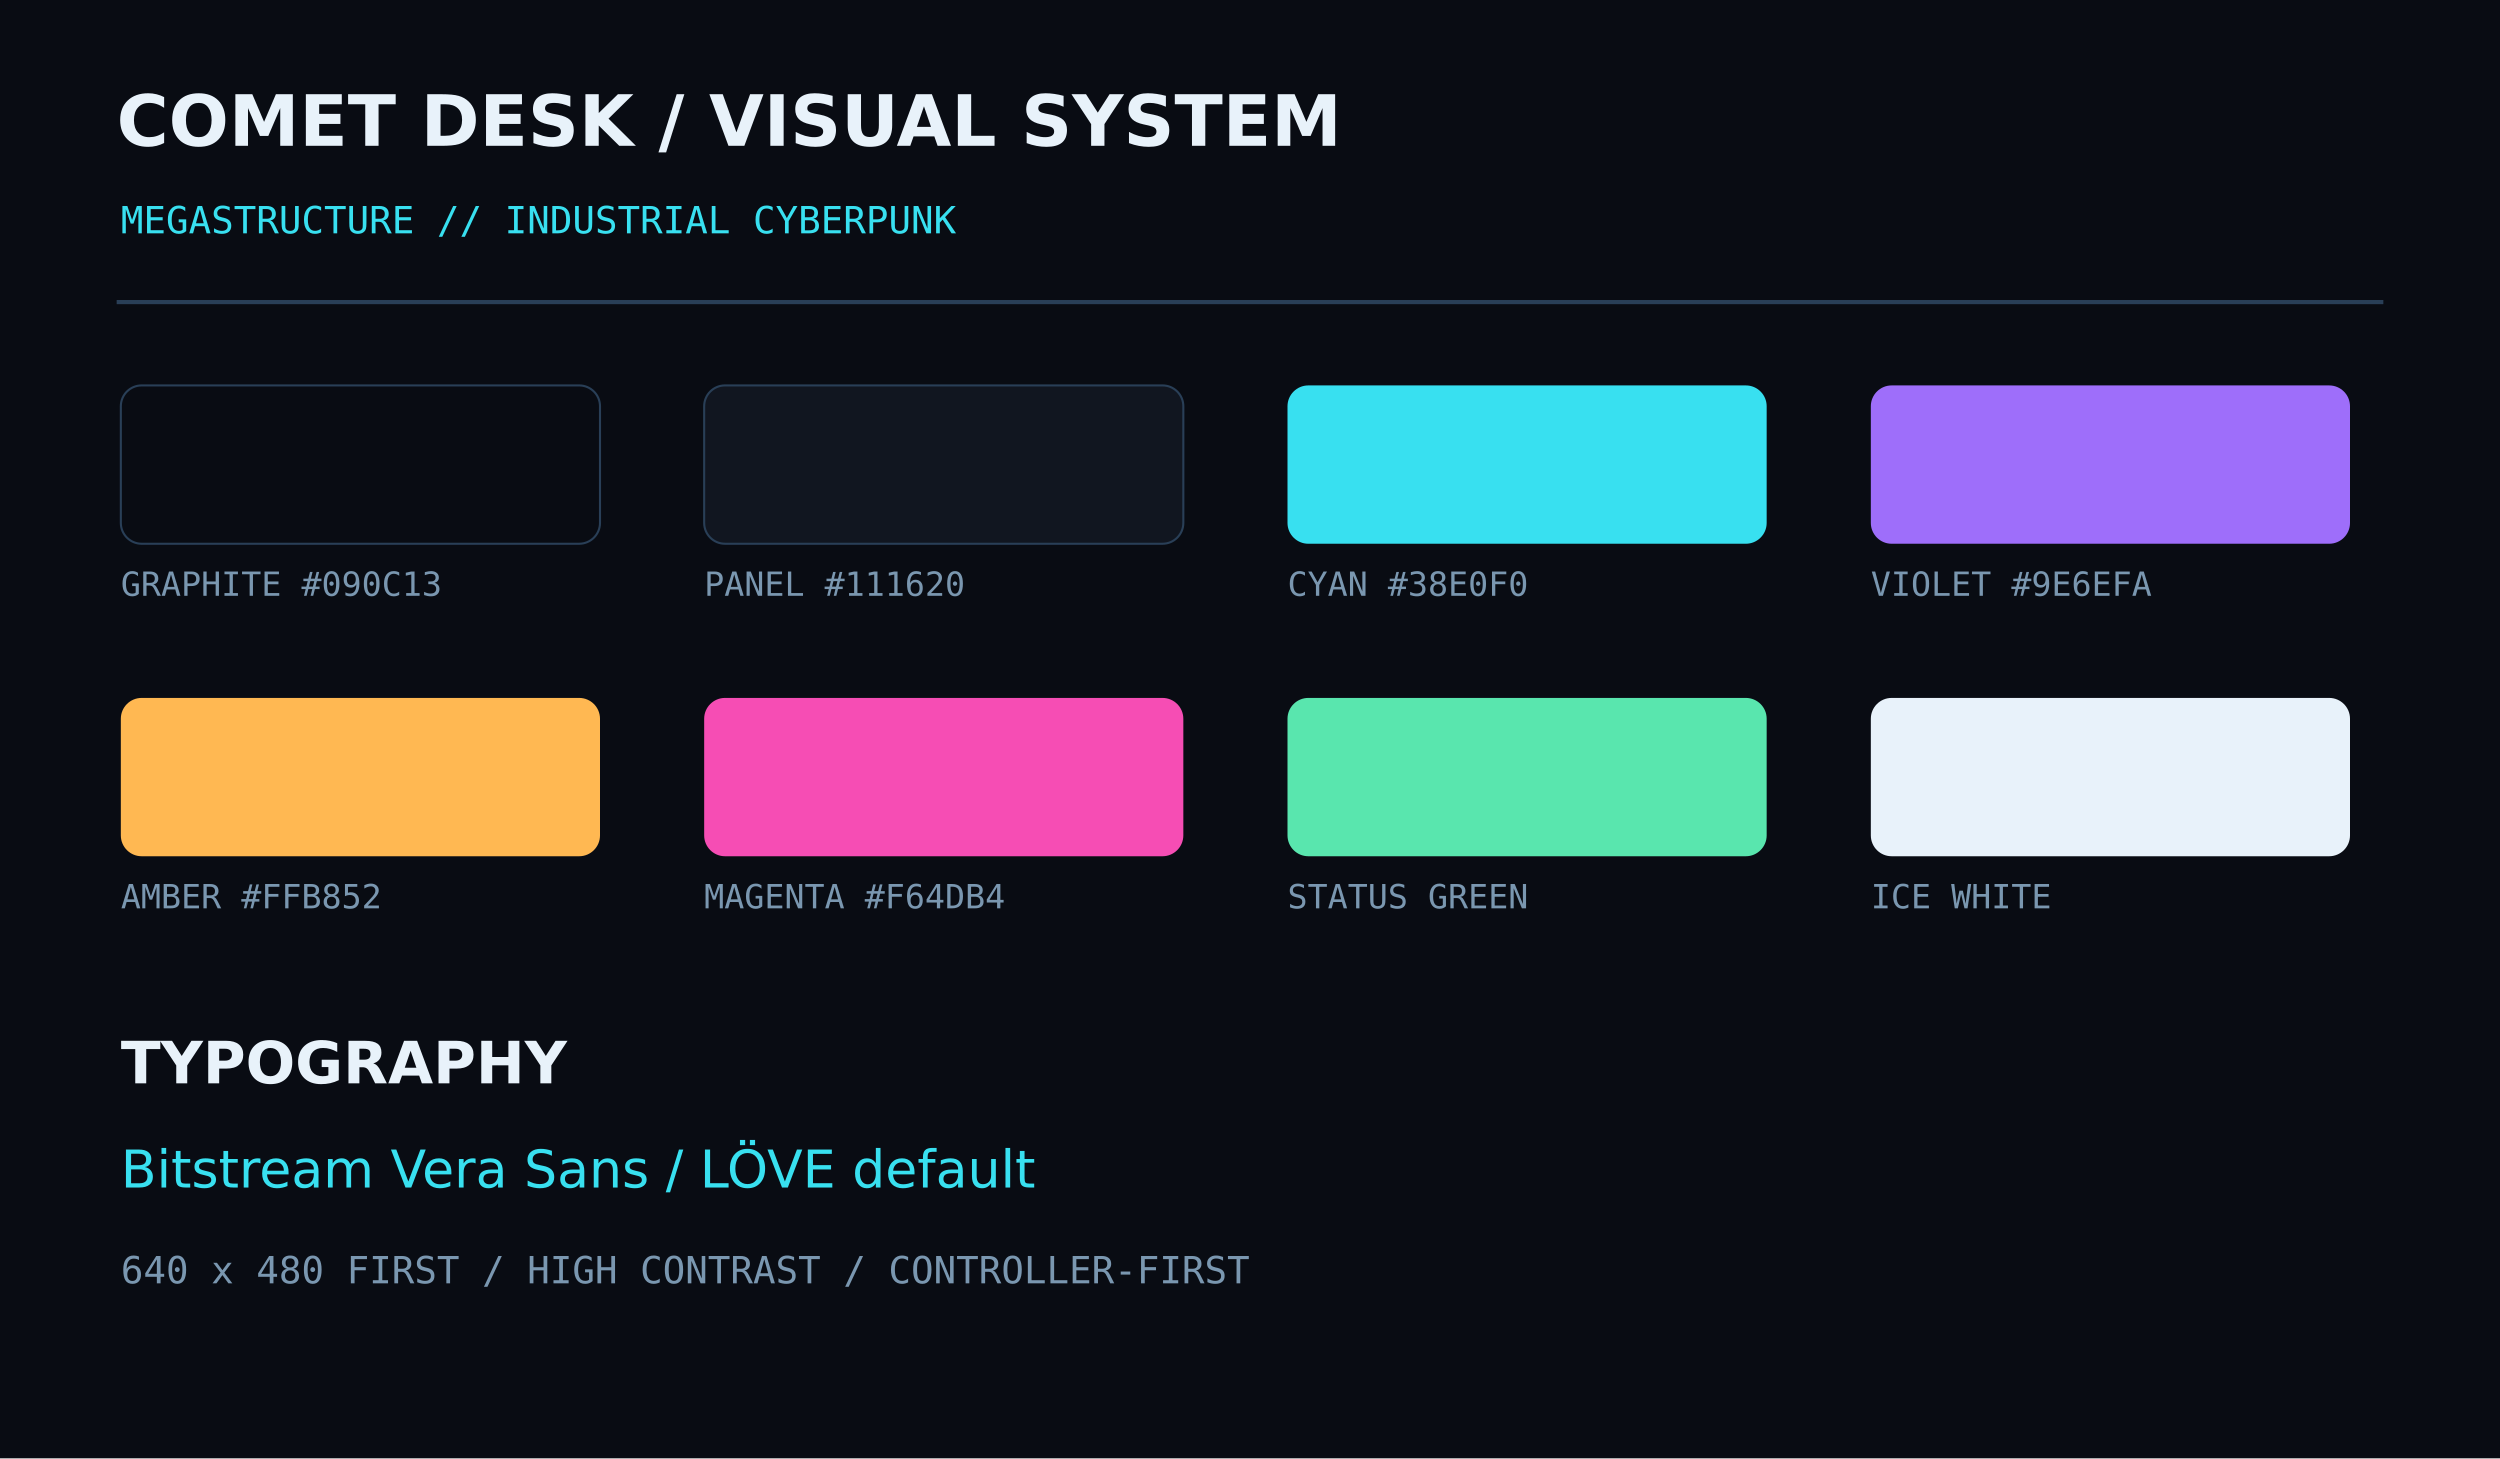
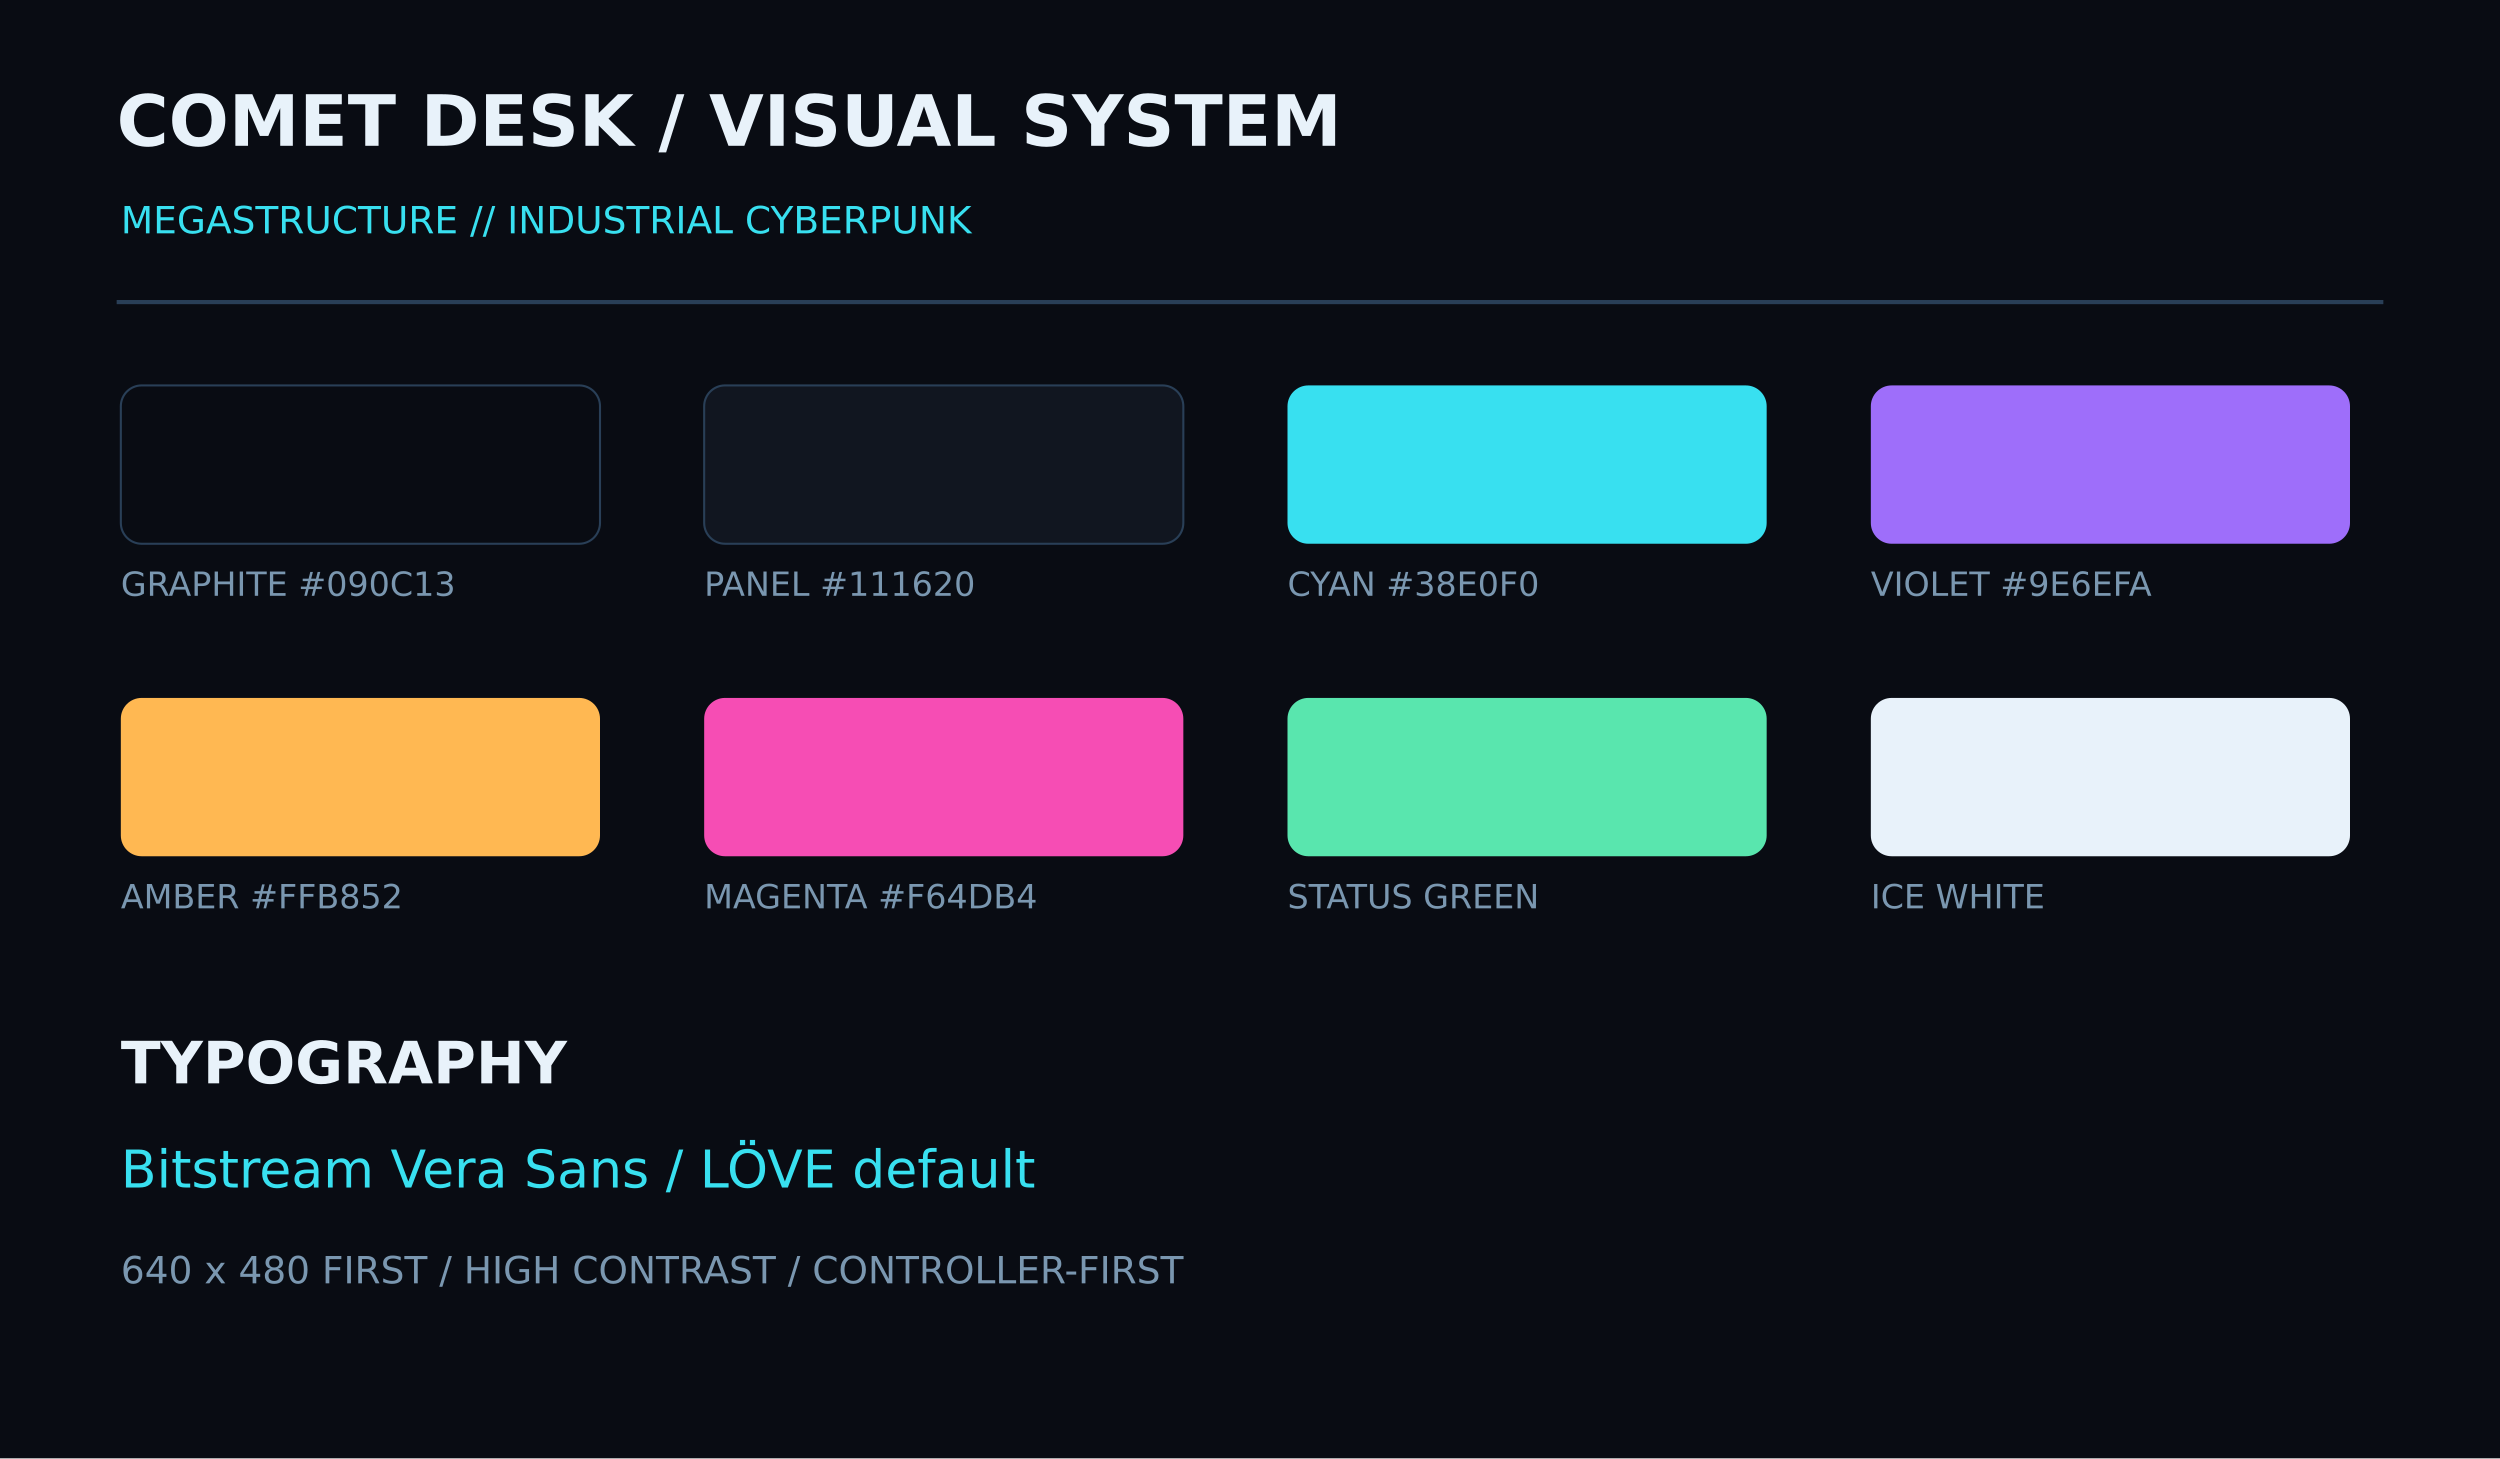
<svg xmlns="http://www.w3.org/2000/svg" width="1200" height="700" viewBox="0 0 1200 700">
  <rect width="1200" height="700" fill="#090C13" />
-   <text x="56" y="70" fill="#E8F2FA" font-family="DejaVu Sans,Arial,sans-serif" font-size="34" font-weight="700">COMET DESK / VISUAL SYSTEM</text>
-   <text x="58" y="112" fill="#38E0F0" font-family="DejaVu Sans Mono,monospace" font-size="18">MEGASTRUCTURE // INDUSTRIAL CYBERPUNK</text>
+   <text x="56" y="70" fill="#E8F2FA" font-family="Bitstream Vera Sans,DejaVu Sans,Arial,sans-serif" font-size="34" font-weight="700">COMET DESK / VISUAL SYSTEM</text>
+   <text x="58" y="112" fill="#38E0F0" font-family="Bitstream Vera Sans,Bitstream Vera Sans,DejaVu Sans,Arial,sans-serif" font-size="18">MEGASTRUCTURE // INDUSTRIAL CYBERPUNK</text>
  <path d="M56 145H1144" stroke="#293F57" stroke-width="2" />
-   <g font-family="DejaVu Sans Mono,monospace" font-size="16" fill="#7A97B0">
+   <g font-family="Bitstream Vera Sans,Bitstream Vera Sans,DejaVu Sans,Arial,sans-serif" font-size="16" fill="#7A97B0">
    <g>
      <rect x="58" y="185" width="230" height="76" rx="10" fill="#090C13" stroke="#293F57" />
      <text x="58" y="286">GRAPHITE #090C13</text>
    </g>
    <g>
      <rect x="338" y="185" width="230" height="76" rx="10" fill="#111620" stroke="#293F57" />
      <text x="338" y="286">PANEL #111620</text>
    </g>
    <g>
      <rect x="618" y="185" width="230" height="76" rx="10" fill="#38E0F0" />
      <text x="618" y="286">CYAN #38E0F0</text>
    </g>
    <g>
      <rect x="898" y="185" width="230" height="76" rx="10" fill="#9E6EFA" />
      <text x="898" y="286">VIOLET #9E6EFA</text>
    </g>
    <g>
      <rect x="58" y="335" width="230" height="76" rx="10" fill="#FFB852" />
      <text x="58" y="436">AMBER #FFB852</text>
    </g>
    <g>
      <rect x="338" y="335" width="230" height="76" rx="10" fill="#F64DB4" />
      <text x="338" y="436">MAGENTA #F64DB4</text>
    </g>
    <g>
      <rect x="618" y="335" width="230" height="76" rx="10" fill="#59E6AE" />
      <text x="618" y="436">STATUS GREEN</text>
    </g>
    <g>
      <rect x="898" y="335" width="230" height="76" rx="10" fill="#E8F2FA" />
      <text x="898" y="436">ICE WHITE</text>
    </g>
  </g>
-   <text x="58" y="520" fill="#E8F2FA" font-family="DejaVu Sans,Arial,sans-serif" font-size="28" font-weight="700">TYPOGRAPHY</text>
-   <text x="58" y="570" fill="#38E0F0" font-family="DejaVu Sans,Arial,sans-serif" font-size="25">Bitstream Vera Sans / LÖVE default</text>
-   <text x="58" y="616" fill="#7A97B0" font-family="DejaVu Sans Mono,monospace" font-size="18">640 x 480 FIRST / HIGH CONTRAST / CONTROLLER-FIRST</text>
+   <text x="58" y="520" fill="#E8F2FA" font-family="Bitstream Vera Sans,DejaVu Sans,Arial,sans-serif" font-size="28" font-weight="700">TYPOGRAPHY</text>
+   <text x="58" y="570" fill="#38E0F0" font-family="Bitstream Vera Sans,DejaVu Sans,Arial,sans-serif" font-size="25">Bitstream Vera Sans / LÖVE default</text>
+   <text x="58" y="616" fill="#7A97B0" font-family="Bitstream Vera Sans,Bitstream Vera Sans,DejaVu Sans,Arial,sans-serif" font-size="18">640 x 480 FIRST / HIGH CONTRAST / CONTROLLER-FIRST</text>
</svg>
